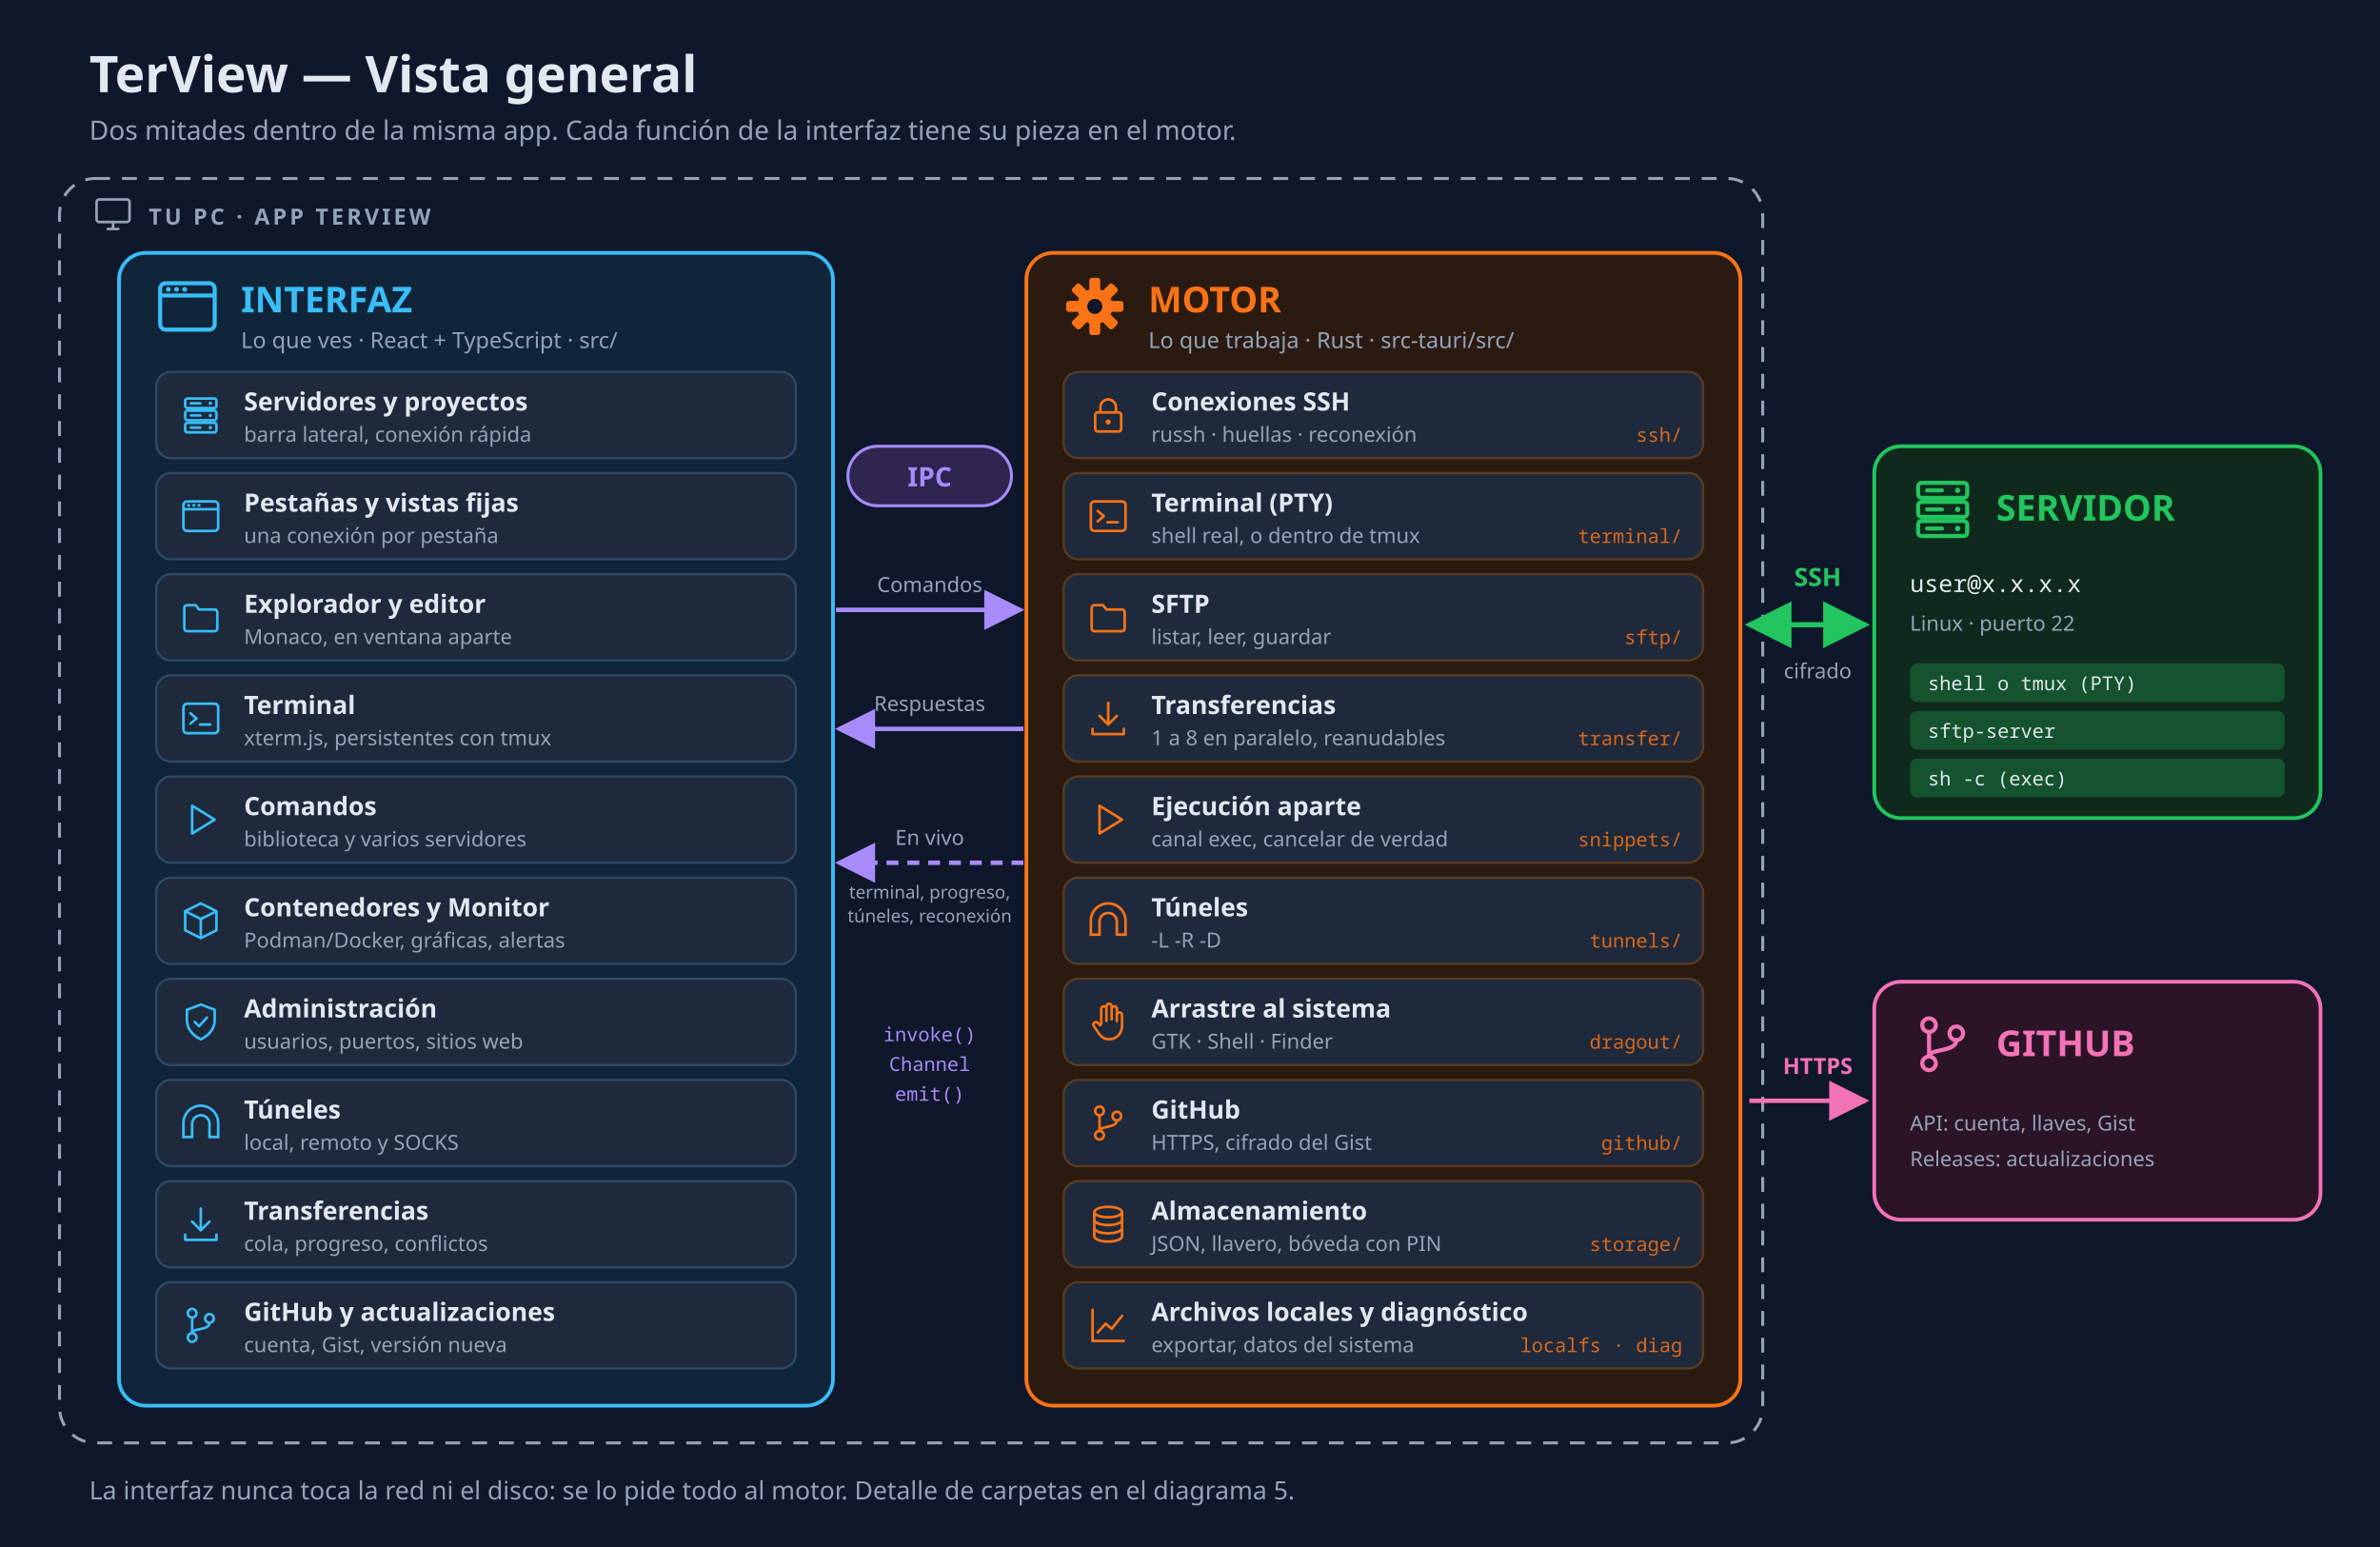
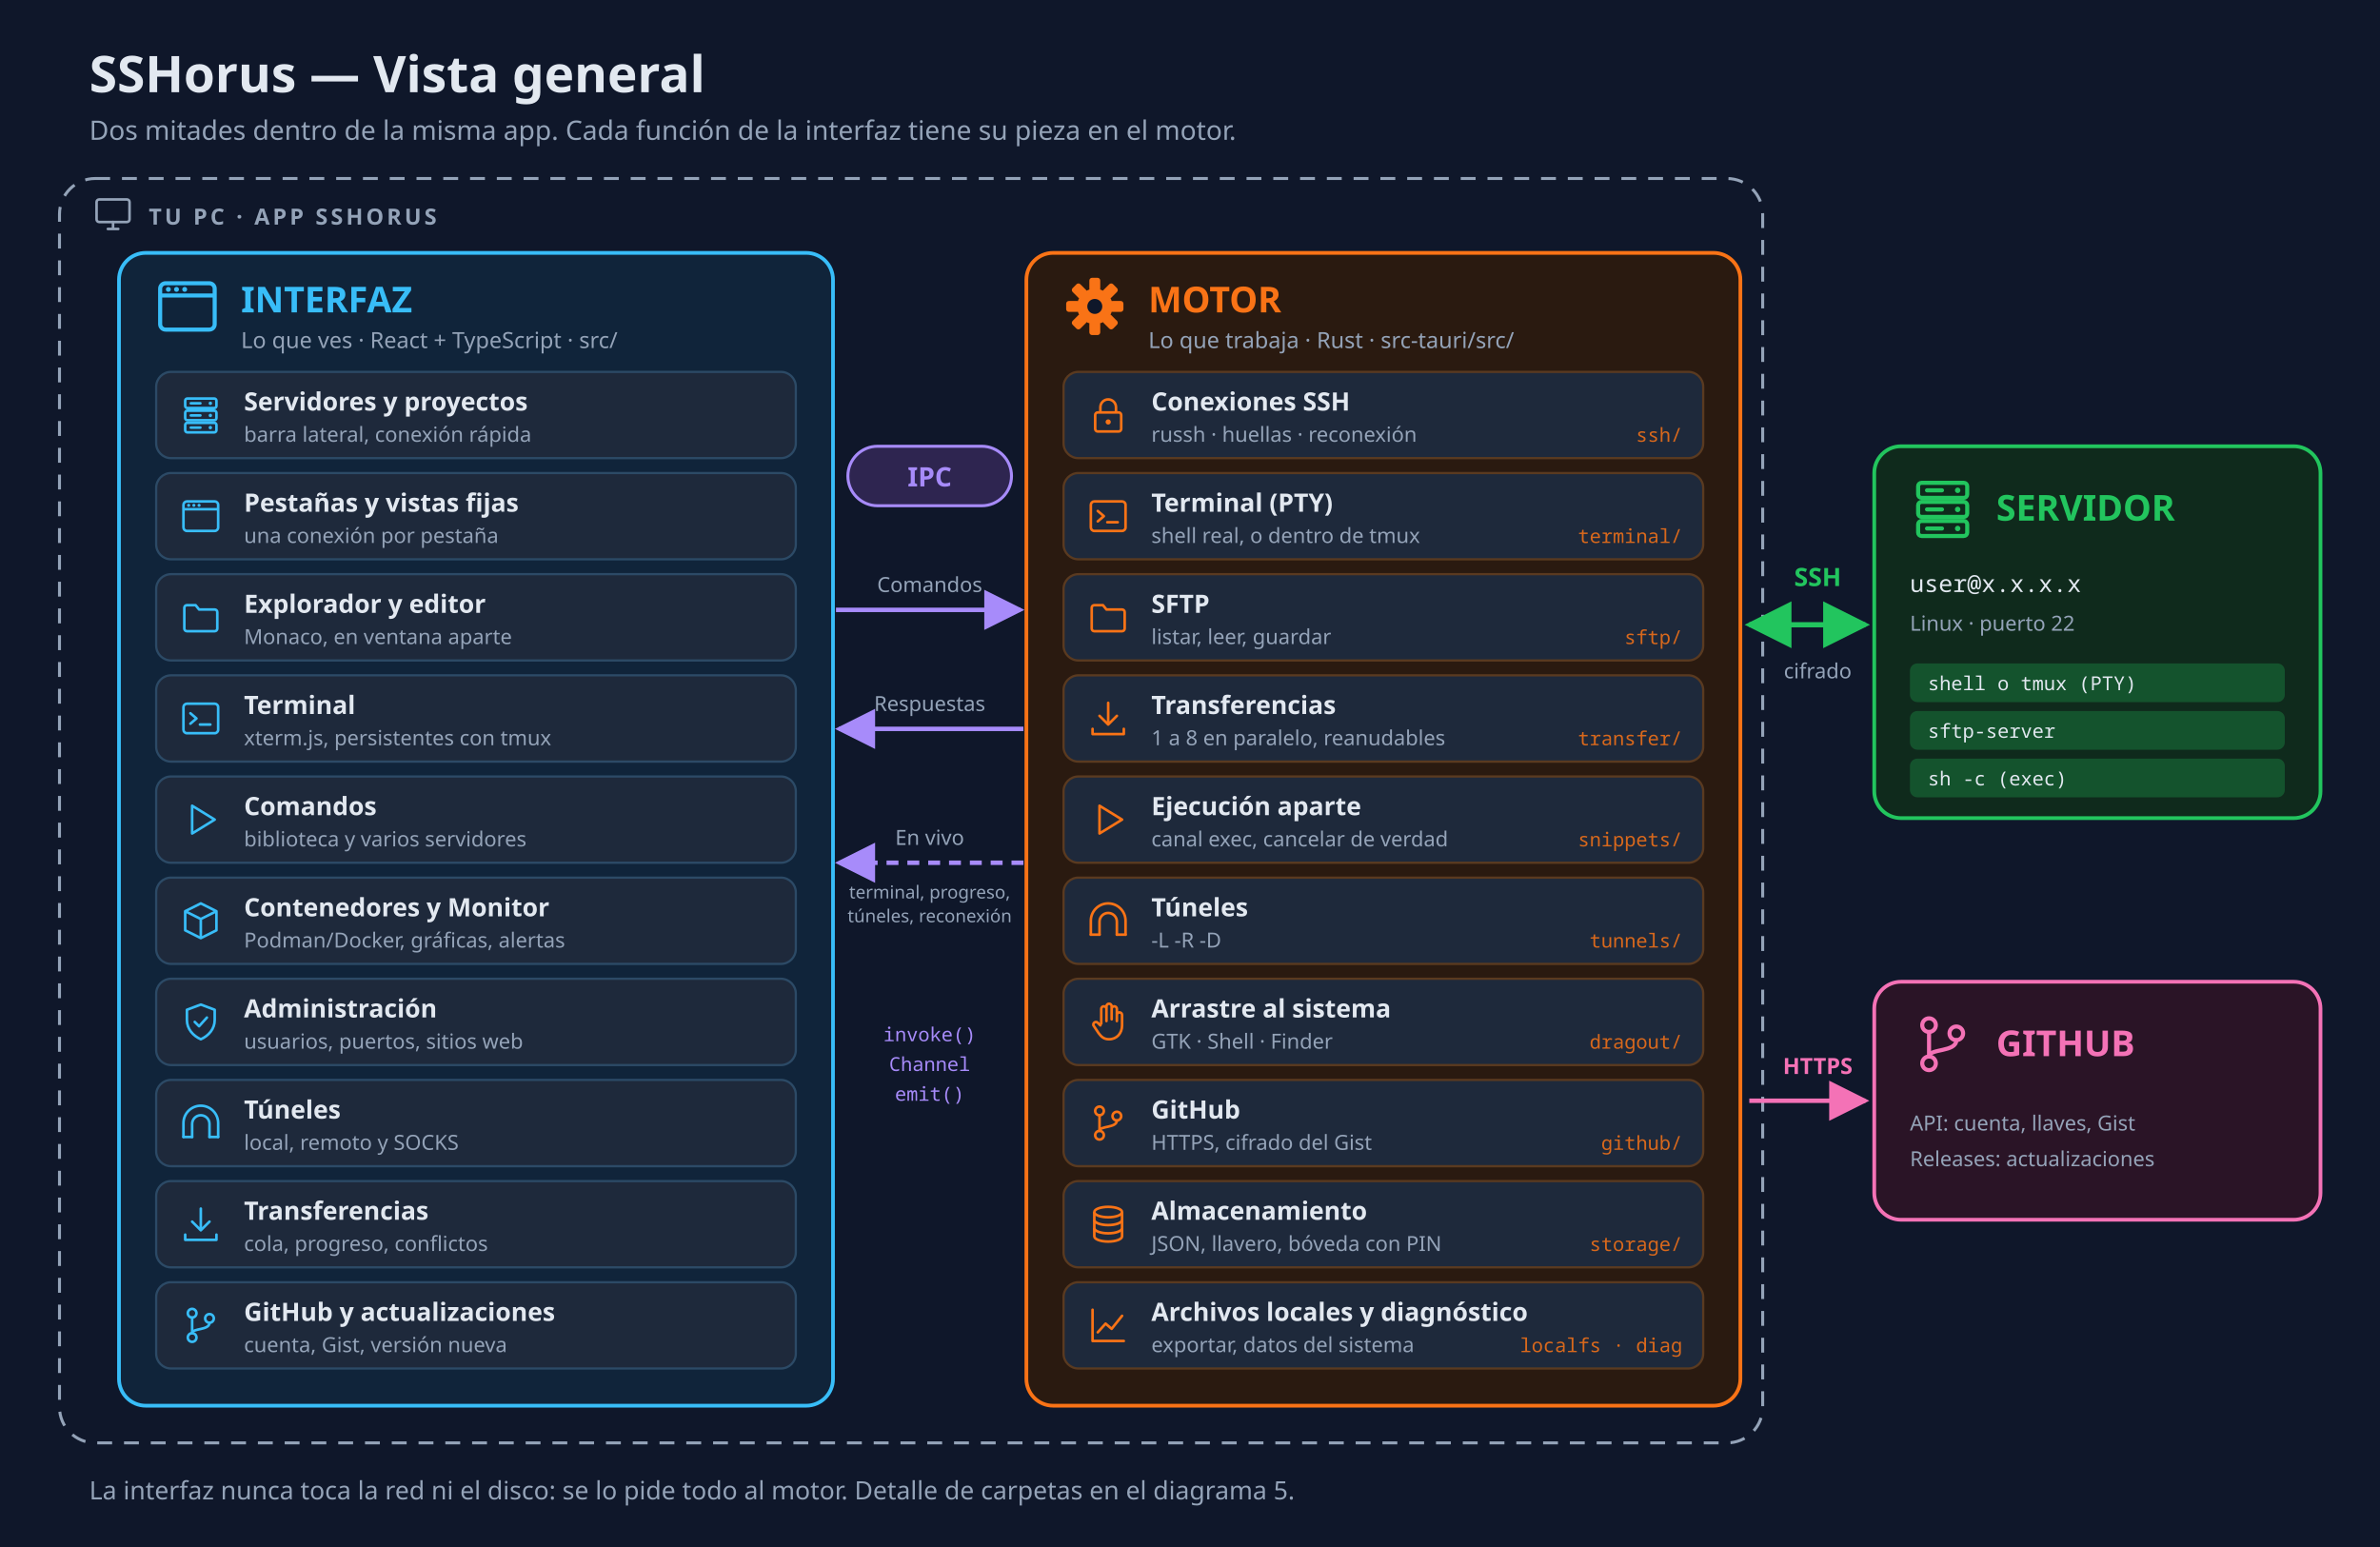
<svg xmlns="http://www.w3.org/2000/svg" width="1600" height="1040" viewBox="0 0 1600 1040">
  <defs>
    <marker id="mp" viewBox="0 0 10 10" refX="9" refY="5" markerWidth="9" markerHeight="9" orient="auto-start-reverse">
      <path d="M0,0 L10,5 L0,10 z" fill="#a78bfa" />
    </marker>
    <marker id="mg" viewBox="0 0 10 10" refX="9" refY="5" markerWidth="9" markerHeight="9" orient="auto-start-reverse">
      <path d="M0,0 L10,5 L0,10 z" fill="#22c55e" />
    </marker>
    <marker id="mk" viewBox="0 0 10 10" refX="9" refY="5" markerWidth="9" markerHeight="9" orient="auto-start-reverse">
      <path d="M0,0 L10,5 L0,10 z" fill="#f472b6" />
    </marker>
    <symbol id="i-pc" viewBox="0 0 48 48">
      <g fill="none" stroke="currentColor" stroke-width="3" stroke-linecap="round" stroke-linejoin="round">
        <rect x="5" y="7" width="38" height="26" rx="3" />
        <path d="M18 41h12M24 33v8" />
      </g>
    </symbol>
    <symbol id="i-window" viewBox="0 0 48 48">
      <g fill="none" stroke="currentColor" stroke-width="3" stroke-linejoin="round">
        <rect x="4" y="7" width="40" height="34" rx="4" />
        <path d="M4 16h40" />
      </g>
      <g fill="currentColor">
        <circle cx="10" cy="11.5" r="1.8" />
        <circle cx="16" cy="11.5" r="1.8" />
        <circle cx="22" cy="11.5" r="1.8" />
      </g>
    </symbol>
    <symbol id="i-gear" viewBox="0 0 48 48">
      <g fill="currentColor">
        <rect x="20" y="3" width="8" height="10" rx="2" />
        <rect x="20" y="35" width="8" height="10" rx="2" />
        <rect x="3" y="20" width="10" height="8" rx="2" />
        <rect x="35" y="20" width="10" height="8" rx="2" />
        <rect x="20" y="3" width="8" height="10" rx="2" transform="rotate(45 24 24)" />
        <rect x="20" y="35" width="8" height="10" rx="2" transform="rotate(45 24 24)" />
        <rect x="3" y="20" width="10" height="8" rx="2" transform="rotate(45 24 24)" />
        <rect x="35" y="20" width="10" height="8" rx="2" transform="rotate(45 24 24)" />
      </g>
      <circle cx="24" cy="24" r="13" fill="currentColor" />
      <circle cx="24" cy="24" r="5.5" fill="#0f172a" />
    </symbol>
    <symbol id="i-server" viewBox="0 0 48 48">
      <g fill="none" stroke="currentColor" stroke-width="3" stroke-linejoin="round">
        <rect x="6" y="5" width="36" height="11" rx="2.5" />
        <rect x="6" y="19" width="36" height="11" rx="2.5" />
        <rect x="6" y="33" width="36" height="11" rx="2.5" />
      </g>
      <g fill="currentColor">
        <circle cx="35" cy="10.5" r="2" />
        <circle cx="35" cy="24.5" r="2" />
        <circle cx="35" cy="38.5" r="2" />
        <rect x="11" y="9" width="14" height="3" rx="1.5" />
        <rect x="11" y="23" width="14" height="3" rx="1.5" />
        <rect x="11" y="37" width="14" height="3" rx="1.5" />
      </g>
    </symbol>
    <symbol id="i-git" viewBox="0 0 48 48">
      <g fill="none" stroke="currentColor" stroke-width="3" stroke-linecap="round">
        <circle cx="14" cy="10" r="5" />
        <circle cx="14" cy="38" r="5" />
        <circle cx="34" cy="16" r="5" />
        <path d="M14 15v18M34 21c0 9-20 6-20 12" />
      </g>
    </symbol>
    <symbol id="i-db" viewBox="0 0 48 48">
      <g fill="none" stroke="currentColor" stroke-width="3">
        <ellipse cx="24" cy="10" rx="16" ry="6" />
        <path d="M8 10v28c0 3.3 7.2 6 16 6s16-2.7 16-6V10" />
        <path d="M8 19c0 3.3 7.2 6 16 6s16-2.7 16-6M8 28.5c0 3.3 7.2 6 16 6s16-2.7 16-6" />
      </g>
    </symbol>
    <symbol id="i-folder" viewBox="0 0 48 48">
      <path d="M5 13a3 3 0 0 1 3-3h10l4 5h18a3 3 0 0 1 3 3v19a3 3 0 0 1-3 3H8a3 3 0 0 1-3-3z" fill="none" stroke="currentColor" stroke-width="3" stroke-linejoin="round" />
    </symbol>
    <symbol id="i-lock" viewBox="0 0 48 48">
      <g fill="none" stroke="currentColor" stroke-width="3" stroke-linejoin="round">
        <rect x="9" y="21" width="30" height="22" rx="3" />
        <path d="M15 21v-6a9 9 0 0 1 18 0v6" />
      </g>
      <circle cx="24" cy="32" r="3" fill="currentColor" />
    </symbol>
    <symbol id="i-box" viewBox="0 0 48 48">
      <g fill="none" stroke="currentColor" stroke-width="3" stroke-linejoin="round">
        <path d="M24 4 42 13v22L24 44 6 35V13z" />
        <path d="M6 13l18 9 18-9M24 22v22" />
      </g>
    </symbol>
    <symbol id="i-term" viewBox="0 0 48 48">
      <g fill="none" stroke="currentColor" stroke-width="3" stroke-linecap="round" stroke-linejoin="round">
        <rect x="4" y="7" width="40" height="34" rx="4" />
        <path d="M12 18l7 6-7 6M23 31h12" />
      </g>
    </symbol>
    <symbol id="i-shield" viewBox="0 0 48 48">
      <g fill="none" stroke="currentColor" stroke-width="3" stroke-linejoin="round" stroke-linecap="round">
        <path d="M24 4 40 10v12c0 10-7 18-16 22C15 40 8 32 8 22V10z" />
        <path d="M17 24l5 5 9-10" />
      </g>
    </symbol>
    <symbol id="i-chart" viewBox="0 0 48 48">
      <g fill="none" stroke="currentColor" stroke-width="3" stroke-linecap="round" stroke-linejoin="round">
        <path d="M6 6v36h36" />
        <path d="M12 32l9-10 7 6 12-15" />
      </g>
    </symbol>
    <symbol id="i-tunnel" viewBox="0 0 48 48">
      <g fill="none" stroke="currentColor" stroke-width="3" stroke-linecap="round" stroke-linejoin="round">
        <path d="M4 40V24a20 20 0 0 1 40 0v16" />
        <path d="M14 40V25a10 10 0 0 1 20 0v15" />
        <path d="M4 40h10M34 40h10" />
      </g>
    </symbol>
    <symbol id="i-play" viewBox="0 0 48 48">
      <path d="M14 8l26 16-26 16z" fill="none" stroke="currentColor" stroke-width="3" stroke-linejoin="round" />
    </symbol>
    <symbol id="i-download" viewBox="0 0 48 48">
      <g fill="none" stroke="currentColor" stroke-width="3" stroke-linecap="round" stroke-linejoin="round">
        <path d="M24 6v24M14 21l10 10 10-10M6 36v6h36v-6" />
      </g>
    </symbol>
    <symbol id="i-hand" viewBox="0 0 48 48">
      <g fill="none" stroke="currentColor" stroke-width="3" stroke-linecap="round" stroke-linejoin="round">
        <path d="M16 26V9a3 3 0 0 1 6 0v14M22 21V6a3 3 0 0 1 6 0v15M28 21V9a3 3 0 0 1 6 0v14M34 23v-7a3 3 0 0 1 6 0v12c0 9-6 16-15 16-6 0-9-3-12-7l-6-9a3 3 0 0 1 5-3l3 3" />
      </g>
    </symbol>
  </defs>
  <style>
    text{font-family:'Noto Sans','DejaVu Sans',sans-serif;fill:#e2e8f0}
    .t{font-size:34px;font-weight:700}
    .st{font-size:18px;fill:#94a3b8}
    .h{font-size:24px;font-weight:700}
    .b{font-size:17px;font-weight:600}
    .s{font-size:15px;fill:#94a3b8}
    .xs{font-size:14px;fill:#94a3b8}
    .mono{font-family:'Noto Sans Mono','DejaVu Sans Mono',monospace}
    .z{font-size:15px;font-weight:700;letter-spacing:2px}
    .pi{fill:#1e293b;stroke:#2c4a66;stroke-width:1.5}
    .po{fill:#1e293b;stroke:#5a3a20;stroke-width:1.5}
  </style>
  <rect width="1600" height="1040" fill="#0f172a" />
-   <text x="60" y="62" class="t">TerView — Vista general</text>
+   <text x="60" y="62" class="t">SSHorus — Vista general</text>
  <text x="60" y="94" class="st">Dos mitades dentro de la misma app. Cada función de la interfaz tiene su pieza en el motor.</text>
  <rect x="40" y="120" width="1145" height="850" rx="24" fill="none" stroke="#94a3b8" stroke-width="2" stroke-dasharray="10 8" />
  <use href="#i-pc" x="62" y="130" width="28" height="28" style="color:#94a3b8" />
-   <text x="100" y="151" class="z" style="fill:#94a3b8">TU PC · APP TERVIEW</text>
+   <text x="100" y="151" class="z" style="fill:#94a3b8">TU PC · APP SSHORUS</text>
  <rect x="80" y="170" width="480" height="775" rx="18" fill="#10243a" stroke="#38bdf8" stroke-width="2.5" />
  <use href="#i-window" x="104" y="184" width="44" height="44" style="color:#38bdf8" />
  <text x="162" y="210" class="h" style="fill:#38bdf8">INTERFAZ</text>
  <text x="162" y="234" class="s">Lo que ves · React + TypeScript · src/</text>
  <rect x="690" y="170" width="480" height="775" rx="18" fill="#2a1a10" stroke="#f97316" stroke-width="2.5" />
  <use href="#i-gear" x="714" y="184" width="44" height="44" style="color:#f97316" />
  <text x="772" y="210" class="h" style="fill:#f97316">MOTOR</text>
  <text x="772" y="234" class="s">Lo que trabaja · Rust · src-tauri/src/</text>
  <rect x="105" y="250" width="430" height="58" rx="10" class="pi" />
  <use href="#i-server" x="121" y="265" width="28" height="28" style="color:#38bdf8" />
  <text x="164" y="276" class="b">Servidores y proyectos</text>
  <text x="164" y="297" class="xs">barra lateral, conexión rápida</text>
  <rect x="105" y="318" width="430" height="58" rx="10" class="pi" />
  <use href="#i-window" x="121" y="333" width="28" height="28" style="color:#38bdf8" />
  <text x="164" y="344" class="b">Pestañas y vistas fijas</text>
  <text x="164" y="365" class="xs">una conexión por pestaña</text>
  <rect x="105" y="386" width="430" height="58" rx="10" class="pi" />
  <use href="#i-folder" x="121" y="401" width="28" height="28" style="color:#38bdf8" />
  <text x="164" y="412" class="b">Explorador y editor</text>
  <text x="164" y="433" class="xs">Monaco, en ventana aparte</text>
  <rect x="105" y="454" width="430" height="58" rx="10" class="pi" />
  <use href="#i-term" x="121" y="469" width="28" height="28" style="color:#38bdf8" />
  <text x="164" y="480" class="b">Terminal</text>
  <text x="164" y="501" class="xs">xterm.js, persistentes con tmux</text>
  <rect x="105" y="522" width="430" height="58" rx="10" class="pi" />
  <use href="#i-play" x="121" y="537" width="28" height="28" style="color:#38bdf8" />
  <text x="164" y="548" class="b">Comandos</text>
  <text x="164" y="569" class="xs">biblioteca y varios servidores</text>
  <rect x="105" y="590" width="430" height="58" rx="10" class="pi" />
  <use href="#i-box" x="121" y="605" width="28" height="28" style="color:#38bdf8" />
  <text x="164" y="616" class="b">Contenedores y Monitor</text>
  <text x="164" y="637" class="xs">Podman/Docker, gráficas, alertas</text>
  <rect x="105" y="658" width="430" height="58" rx="10" class="pi" />
  <use href="#i-shield" x="121" y="673" width="28" height="28" style="color:#38bdf8" />
  <text x="164" y="684" class="b">Administración</text>
  <text x="164" y="705" class="xs">usuarios, puertos, sitios web</text>
  <rect x="105" y="726" width="430" height="58" rx="10" class="pi" />
  <use href="#i-tunnel" x="121" y="741" width="28" height="28" style="color:#38bdf8" />
  <text x="164" y="752" class="b">Túneles</text>
  <text x="164" y="773" class="xs">local, remoto y SOCKS</text>
  <rect x="105" y="794" width="430" height="58" rx="10" class="pi" />
  <use href="#i-download" x="121" y="809" width="28" height="28" style="color:#38bdf8" />
  <text x="164" y="820" class="b">Transferencias</text>
  <text x="164" y="841" class="xs">cola, progreso, conflictos</text>
  <rect x="105" y="862" width="430" height="58" rx="10" class="pi" />
  <use href="#i-git" x="121" y="877" width="28" height="28" style="color:#38bdf8" />
  <text x="164" y="888" class="b">GitHub y actualizaciones</text>
  <text x="164" y="909" class="xs">cuenta, Gist, versión nueva</text>
  <rect x="715" y="250" width="430" height="58" rx="10" class="po" />
  <use href="#i-lock" x="731" y="265" width="28" height="28" style="color:#f97316" />
  <text x="774" y="276" class="b">Conexiones SSH</text>
  <text x="774" y="297" class="xs">russh · huellas · reconexión</text>
  <text x="1131" y="297" text-anchor="end" class="mono" style="font-size:13px;fill:#f97316;opacity:.85">ssh/</text>
  <rect x="715" y="318" width="430" height="58" rx="10" class="po" />
  <use href="#i-term" x="731" y="333" width="28" height="28" style="color:#f97316" />
  <text x="774" y="344" class="b">Terminal (PTY)</text>
  <text x="774" y="365" class="xs">shell real, o dentro de tmux</text>
  <text x="1131" y="365" text-anchor="end" class="mono" style="font-size:13px;fill:#f97316;opacity:.85">terminal/</text>
  <rect x="715" y="386" width="430" height="58" rx="10" class="po" />
  <use href="#i-folder" x="731" y="401" width="28" height="28" style="color:#f97316" />
  <text x="774" y="412" class="b">SFTP</text>
  <text x="774" y="433" class="xs">listar, leer, guardar</text>
  <text x="1131" y="433" text-anchor="end" class="mono" style="font-size:13px;fill:#f97316;opacity:.85">sftp/</text>
  <rect x="715" y="454" width="430" height="58" rx="10" class="po" />
  <use href="#i-download" x="731" y="469" width="28" height="28" style="color:#f97316" />
  <text x="774" y="480" class="b">Transferencias</text>
  <text x="774" y="501" class="xs">1 a 8 en paralelo, reanudables</text>
  <text x="1131" y="501" text-anchor="end" class="mono" style="font-size:13px;fill:#f97316;opacity:.85">transfer/</text>
  <rect x="715" y="522" width="430" height="58" rx="10" class="po" />
  <use href="#i-play" x="731" y="537" width="28" height="28" style="color:#f97316" />
  <text x="774" y="548" class="b">Ejecución aparte</text>
  <text x="774" y="569" class="xs">canal exec, cancelar de verdad</text>
  <text x="1131" y="569" text-anchor="end" class="mono" style="font-size:13px;fill:#f97316;opacity:.85">snippets/</text>
  <rect x="715" y="590" width="430" height="58" rx="10" class="po" />
  <use href="#i-tunnel" x="731" y="605" width="28" height="28" style="color:#f97316" />
  <text x="774" y="616" class="b">Túneles</text>
  <text x="774" y="637" class="xs">-L  -R  -D</text>
  <text x="1131" y="637" text-anchor="end" class="mono" style="font-size:13px;fill:#f97316;opacity:.85">tunnels/</text>
  <rect x="715" y="658" width="430" height="58" rx="10" class="po" />
  <use href="#i-hand" x="731" y="673" width="28" height="28" style="color:#f97316" />
  <text x="774" y="684" class="b">Arrastre al sistema</text>
  <text x="774" y="705" class="xs">GTK · Shell · Finder</text>
  <text x="1131" y="705" text-anchor="end" class="mono" style="font-size:13px;fill:#f97316;opacity:.85">dragout/</text>
  <rect x="715" y="726" width="430" height="58" rx="10" class="po" />
  <use href="#i-git" x="731" y="741" width="28" height="28" style="color:#f97316" />
  <text x="774" y="752" class="b">GitHub</text>
  <text x="774" y="773" class="xs">HTTPS, cifrado del Gist</text>
  <text x="1131" y="773" text-anchor="end" class="mono" style="font-size:13px;fill:#f97316;opacity:.85">github/</text>
  <rect x="715" y="794" width="430" height="58" rx="10" class="po" />
  <use href="#i-db" x="731" y="809" width="28" height="28" style="color:#f97316" />
  <text x="774" y="820" class="b">Almacenamiento</text>
  <text x="774" y="841" class="xs">JSON, llavero, bóveda con PIN</text>
  <text x="1131" y="841" text-anchor="end" class="mono" style="font-size:13px;fill:#f97316;opacity:.85">storage/</text>
  <rect x="715" y="862" width="430" height="58" rx="10" class="po" />
  <use href="#i-chart" x="731" y="877" width="28" height="28" style="color:#f97316" />
  <text x="774" y="888" class="b">Archivos locales y diagnóstico</text>
  <text x="774" y="909" class="xs">exportar, datos del sistema</text>
  <text x="1131" y="909" text-anchor="end" class="mono" style="font-size:13px;fill:#f97316;opacity:.85">localfs · diag</text>
  <rect x="570" y="300" width="110" height="40" rx="20" fill="#2e2550" stroke="#a78bfa" stroke-width="2" />
  <text x="625" y="327" text-anchor="middle" style="fill:#a78bfa;font-weight:700;font-size:18px">IPC</text>
  <text x="625" y="398" text-anchor="middle" class="xs">Comandos</text>
  <line x1="562" y1="410" x2="686" y2="410" stroke="#a78bfa" stroke-width="3" marker-end="url(#mp)" />
  <text x="625" y="478" text-anchor="middle" class="xs">Respuestas</text>
  <line x1="688" y1="490" x2="564" y2="490" stroke="#a78bfa" stroke-width="3" marker-end="url(#mp)" />
  <text x="625" y="568" text-anchor="middle" class="xs">En vivo</text>
  <line x1="688" y1="580" x2="564" y2="580" stroke="#a78bfa" stroke-width="3" stroke-dasharray="8 6" marker-end="url(#mp)" />
  <text x="625" y="604" text-anchor="middle" style="font-size:12px;fill:#94a3b8">terminal, progreso,</text>
  <text x="625" y="620" text-anchor="middle" style="font-size:12px;fill:#94a3b8">túneles, reconexión</text>
  <text x="625" y="700" text-anchor="middle" class="mono" style="font-size:13px;fill:#a78bfa">invoke()</text>
  <text x="625" y="720" text-anchor="middle" class="mono" style="font-size:13px;fill:#a78bfa">Channel</text>
  <text x="625" y="740" text-anchor="middle" class="mono" style="font-size:13px;fill:#a78bfa">emit()</text>
  <line x1="1176" y1="420" x2="1254" y2="420" stroke="#22c55e" stroke-width="3.5" marker-start="url(#mg)" marker-end="url(#mg)" />
  <text x="1222" y="394" text-anchor="middle" style="fill:#22c55e;font-weight:700;font-size:17px">SSH</text>
  <text x="1222" y="456" text-anchor="middle" class="xs">cifrado</text>
  <rect x="1260" y="300" width="300" height="250" rx="18" fill="#0f2a1c" stroke="#22c55e" stroke-width="2.5" />
  <use href="#i-server" x="1284" y="320" width="44" height="44" style="color:#22c55e" />
  <text x="1342" y="350" class="h" style="fill:#22c55e">SERVIDOR</text>
  <text x="1284" y="398" class="mono" style="font-size:16px">user@x.x.x.x</text>
  <text x="1284" y="424" class="xs">Linux · puerto 22</text>
  <rect x="1284" y="446" width="252" height="26" rx="5" fill="#14532d" />
  <text x="1296" y="464" class="mono" style="font-size:13px">shell o tmux (PTY)</text>
  <rect x="1284" y="478" width="252" height="26" rx="5" fill="#14532d" />
  <text x="1296" y="496" class="mono" style="font-size:13px">sftp-server</text>
  <rect x="1284" y="510" width="252" height="26" rx="5" fill="#14532d" />
  <text x="1296" y="528" class="mono" style="font-size:13px">sh -c (exec)</text>
  <line x1="1176" y1="740" x2="1254" y2="740" stroke="#f472b6" stroke-width="3" marker-end="url(#mk)" />
  <text x="1222" y="722" text-anchor="middle" style="fill:#f472b6;font-weight:700;font-size:15px">HTTPS</text>
  <rect x="1260" y="660" width="300" height="160" rx="18" fill="#2a1426" stroke="#f472b6" stroke-width="2.5" />
  <use href="#i-git" x="1284" y="680" width="44" height="44" style="color:#f472b6" />
  <text x="1342" y="710" class="h" style="fill:#f472b6">GITHUB</text>
  <text x="1284" y="760" class="xs">API: cuenta, llaves, Gist</text>
  <text x="1284" y="784" class="xs">Releases: actualizaciones</text>
  <text x="60" y="1008" style="font-size:17px;fill:#94a3b8">La interfaz nunca toca la red ni el disco: se lo pide todo al motor. Detalle de carpetas en el diagrama 5.</text>
</svg>
